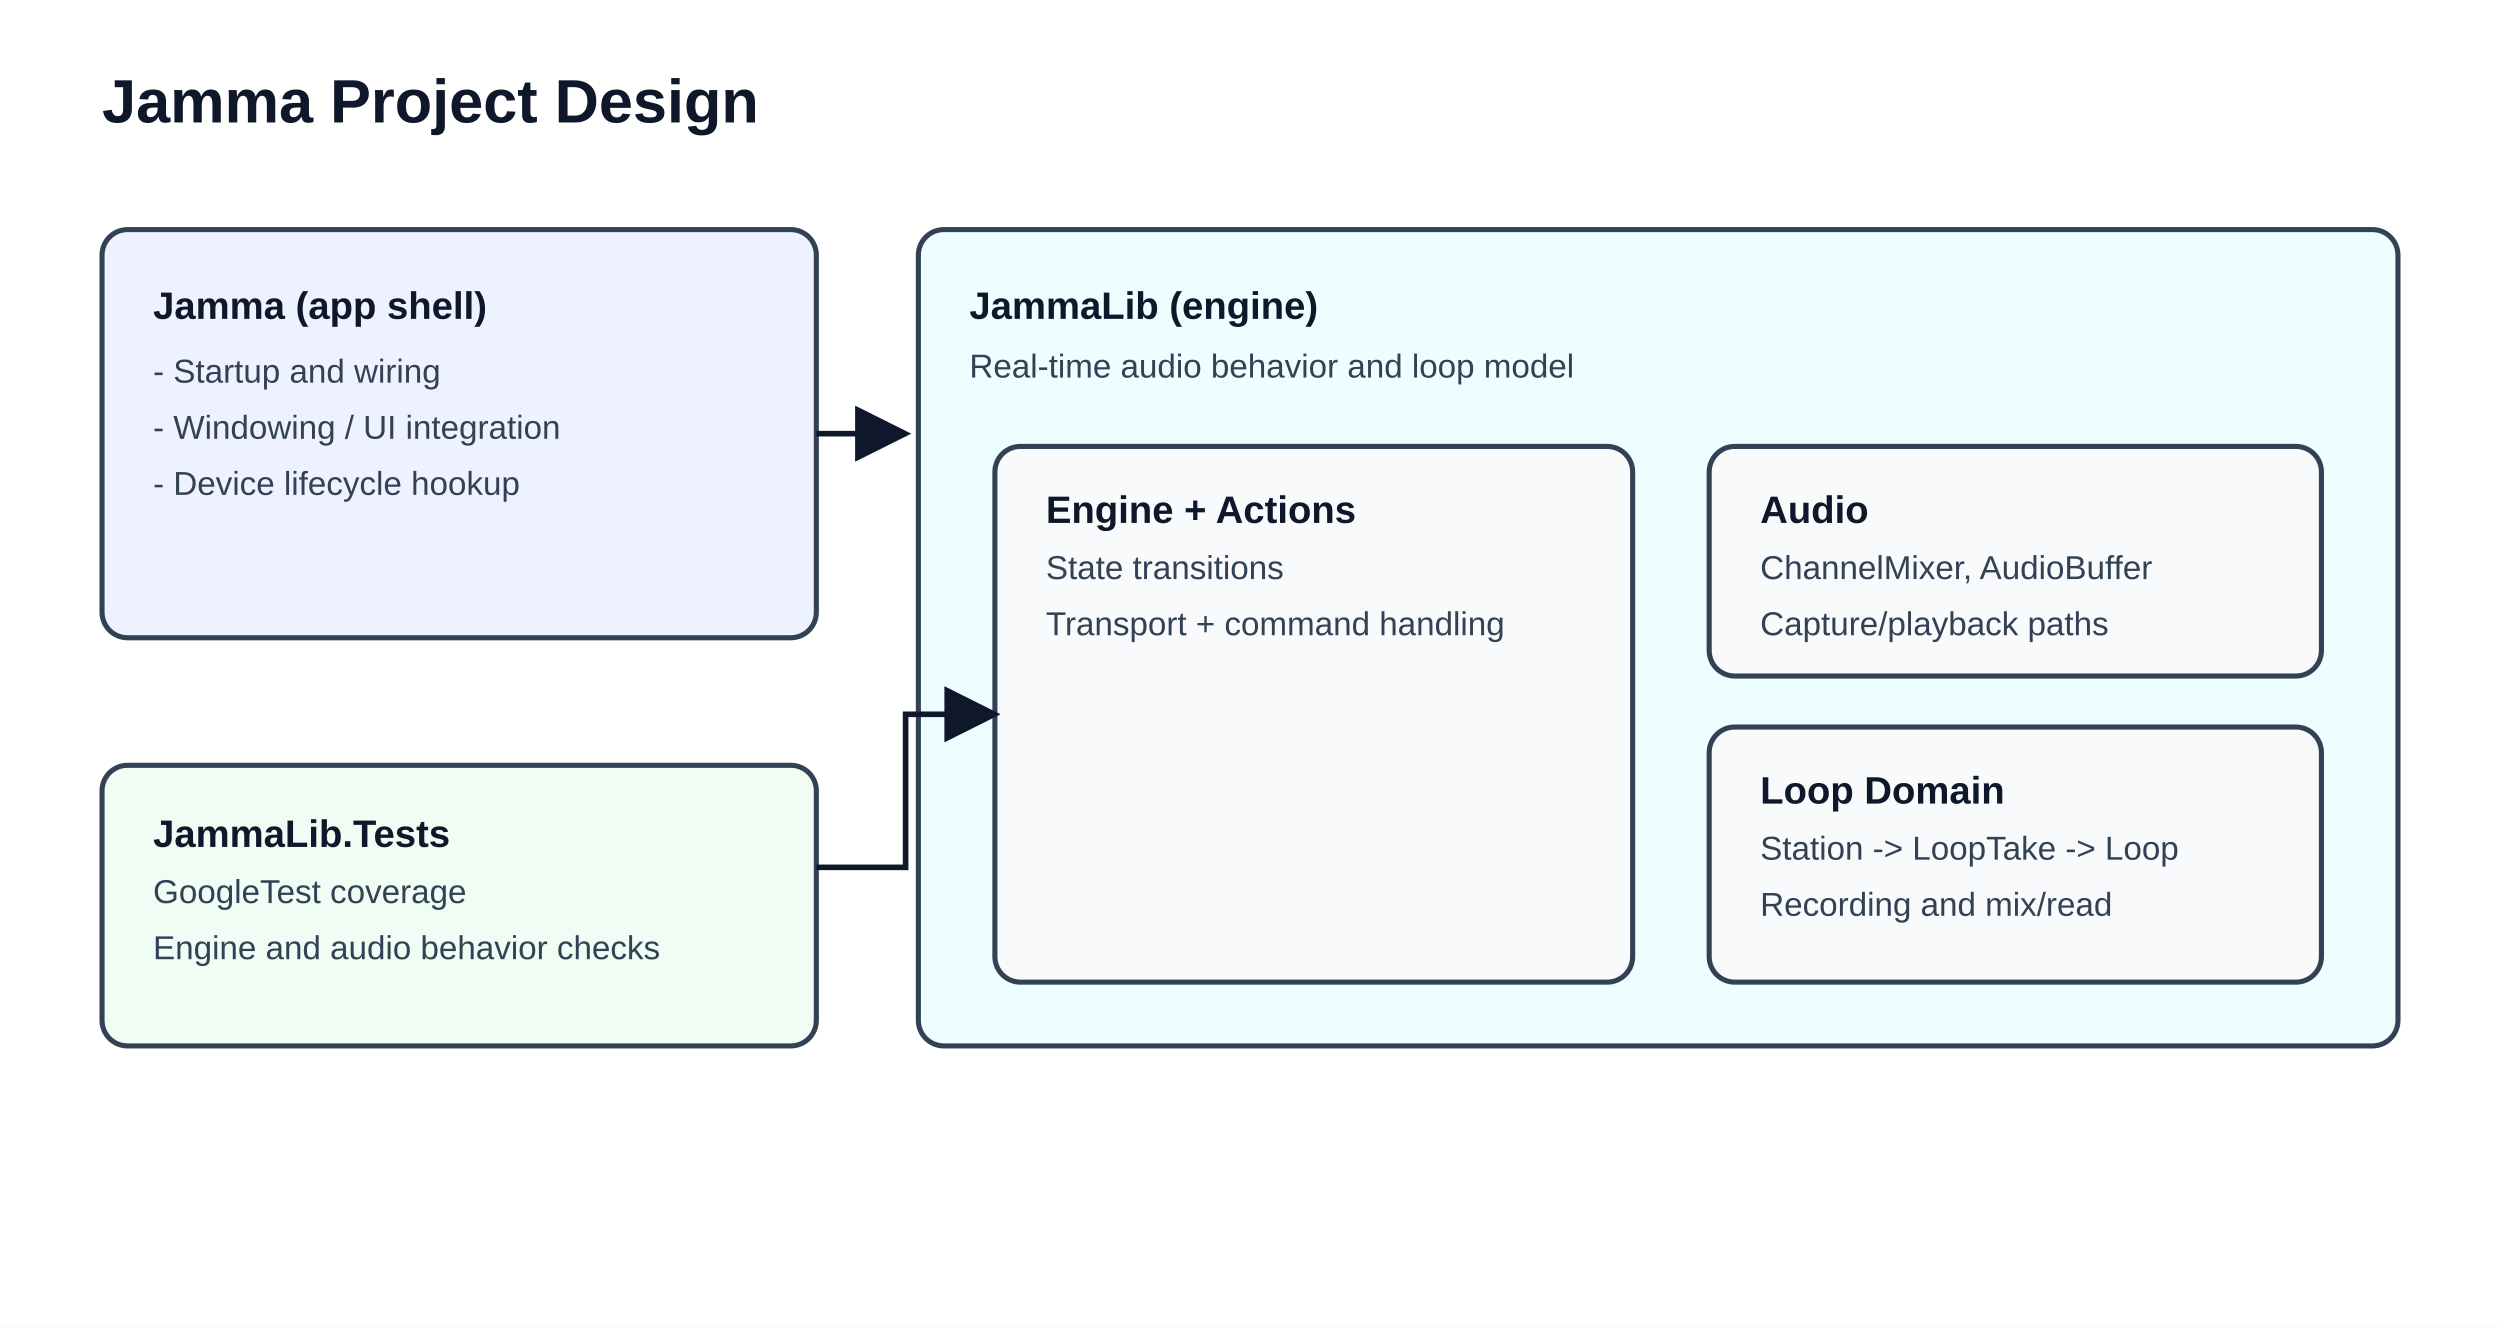
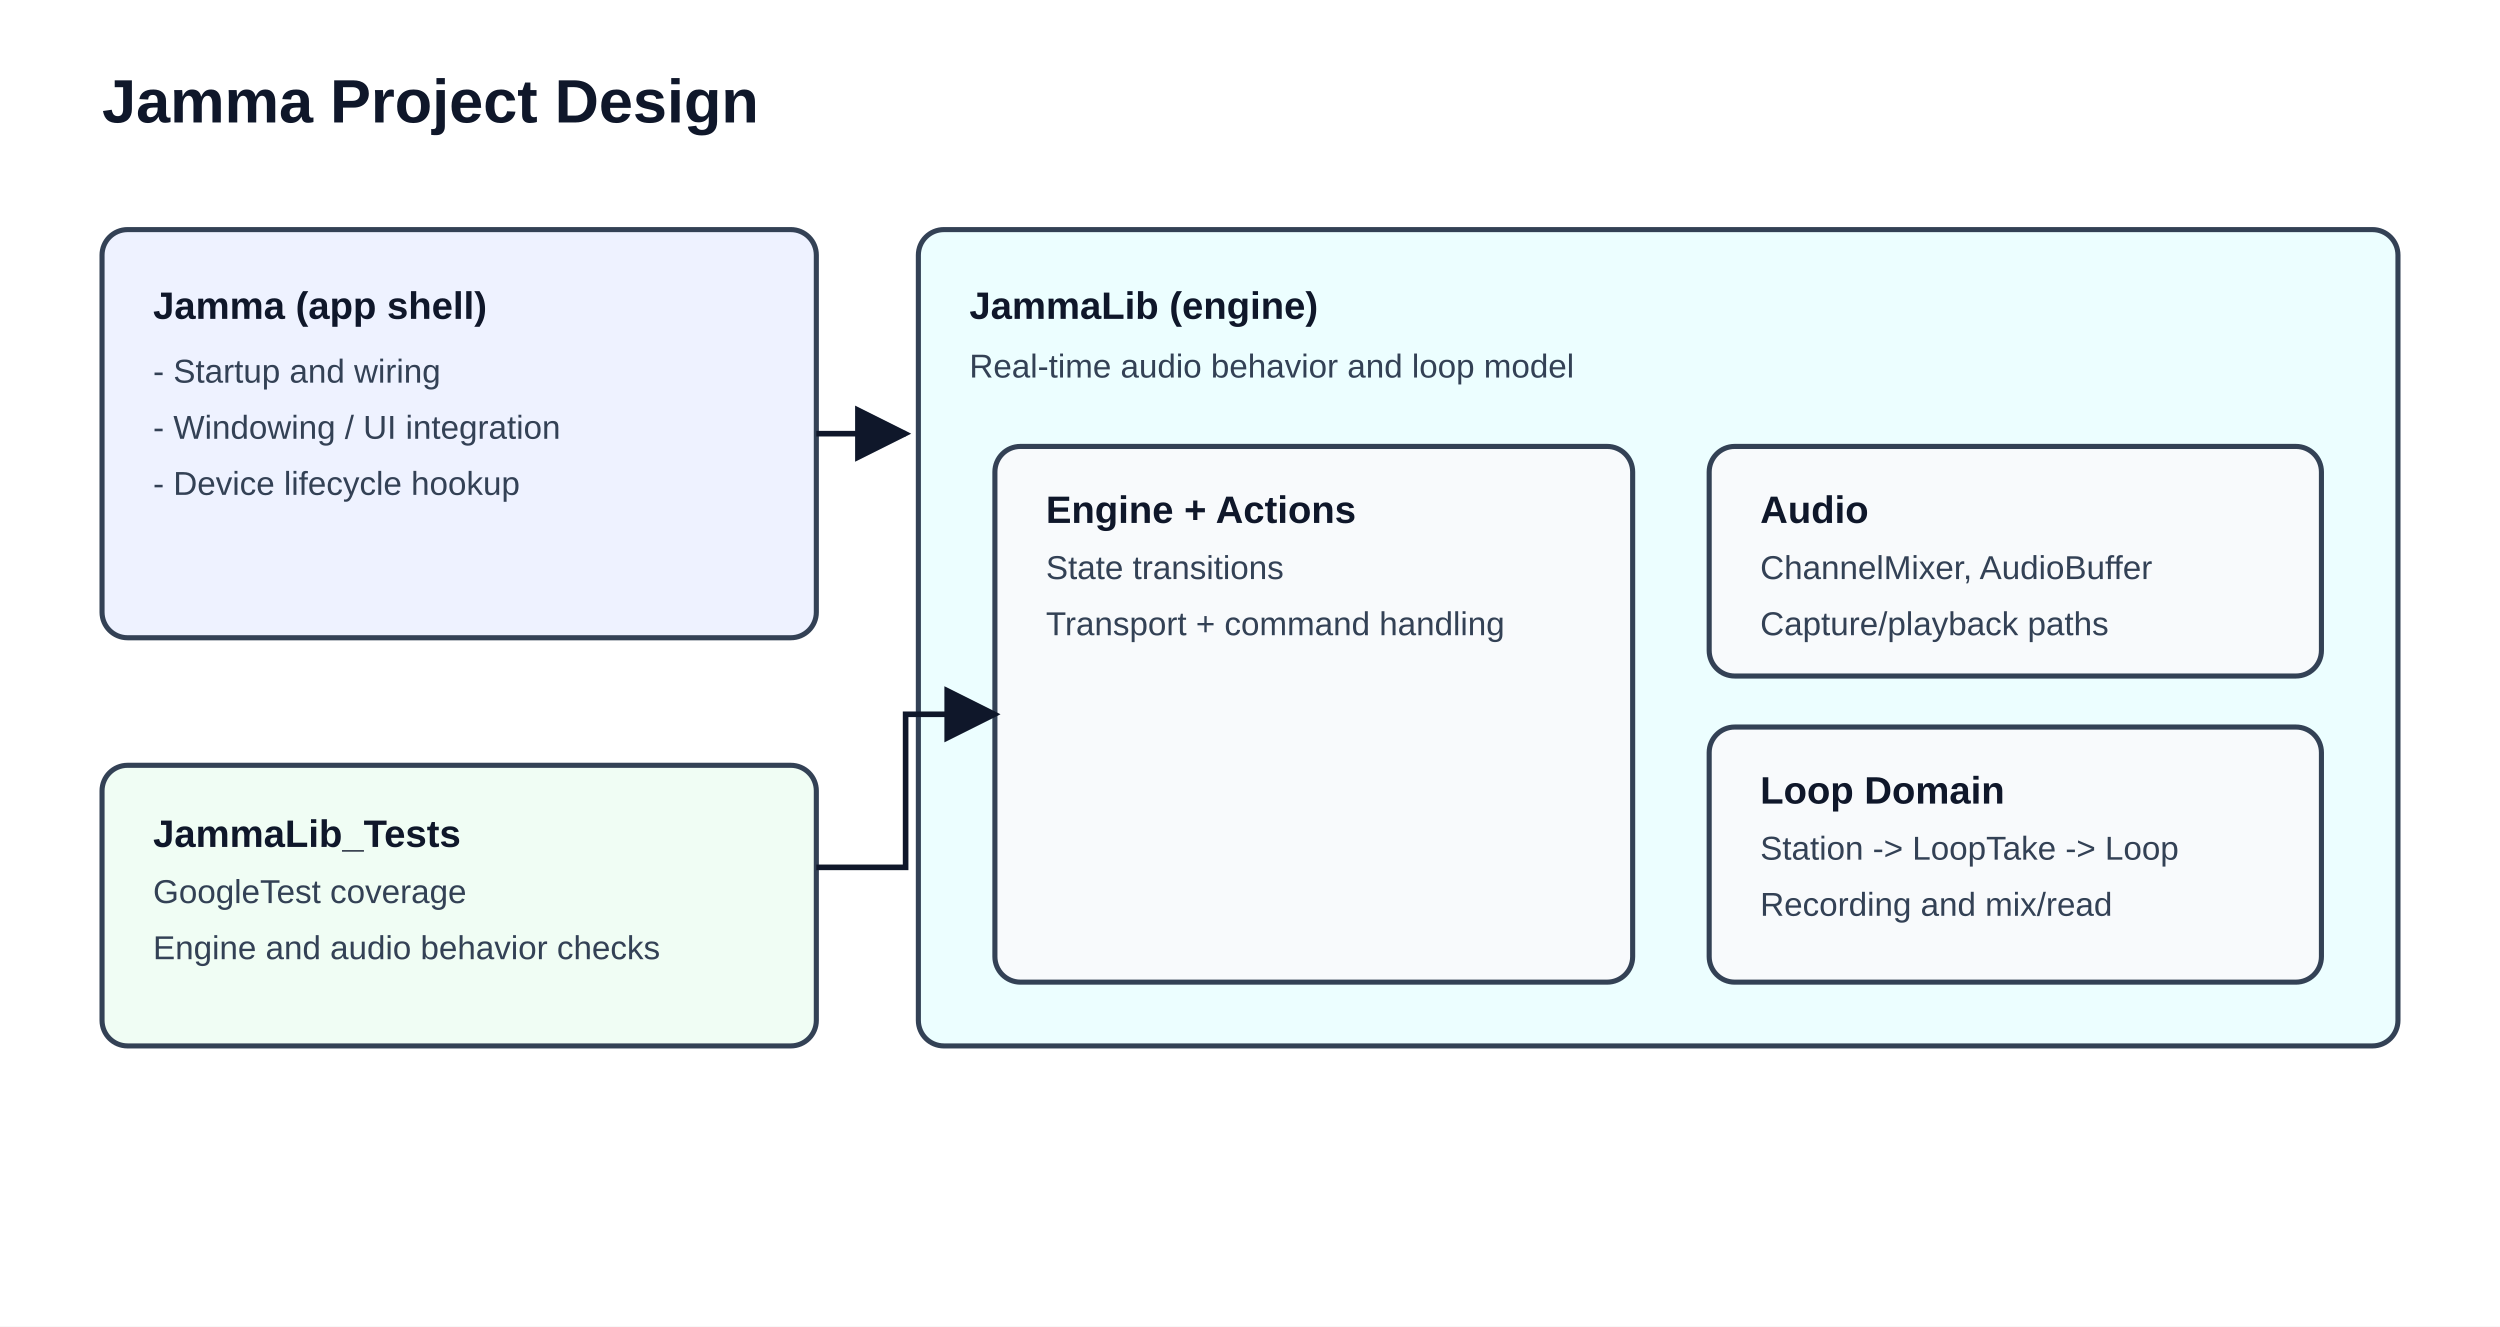
<svg xmlns="http://www.w3.org/2000/svg" width="980" height="520" viewBox="0 0 980 520" role="img" aria-labelledby="title desc">
  <defs>
    <style>
      .title { font: 700 24px 'Segoe UI', Arial, sans-serif; fill: #0f172a; }
      .label { font: 600 15px 'Segoe UI', Arial, sans-serif; fill: #0f172a; }
      .small { font: 400 13px 'Segoe UI', Arial, sans-serif; fill: #334155; }
      .box { fill: #f8fafc; stroke: #334155; stroke-width: 2; rx: 10; }
      .accent { fill: #eef2ff; }
      .engine { fill: #ecfeff; }
      .tests { fill: #f0fdf4; }
      .arrow { stroke: #0f172a; stroke-width: 2.2; fill: none; marker-end: url(#arrow); }
    </style>
    <marker id="arrow" markerWidth="10" markerHeight="10" refX="9" refY="5" orient="auto">
      <path d="M0,0 L10,5 L0,10 z" fill="#0f172a" />
    </marker>
  </defs>
  <rect x="0" y="0" width="980" height="520" fill="#ffffff" />
  <text x="40" y="48" class="title">Jamma Project Design</text>
  <rect class="box accent" x="40" y="90" width="280" height="160" />
  <text x="60" y="125" class="label">Jamma (app shell)</text>
  <text x="60" y="150" class="small">- Startup and wiring</text>
  <text x="60" y="172" class="small">- Windowing / UI integration</text>
  <text x="60" y="194" class="small">- Device lifecycle hookup</text>
  <rect class="box engine" x="360" y="90" width="580" height="320" />
  <text x="380" y="125" class="label">JammaLib (engine)</text>
  <text x="380" y="148" class="small">Real-time audio behavior and loop model</text>
  <rect class="box" x="390" y="175" width="250" height="210" />
  <text x="410" y="205" class="label">Engine + Actions</text>
  <text x="410" y="227" class="small">State transitions</text>
  <text x="410" y="249" class="small">Transport + command handling</text>
  <rect class="box" x="670" y="175" width="240" height="90" />
  <text x="690" y="205" class="label">Audio</text>
  <text x="690" y="227" class="small">ChannelMixer, AudioBuffer</text>
  <text x="690" y="249" class="small">Capture/playback paths</text>
  <rect class="box" x="670" y="285" width="240" height="100" />
  <text x="690" y="315" class="label">Loop Domain</text>
  <text x="690" y="337" class="small">Station -&gt; LoopTake -&gt; Loop</text>
  <text x="690" y="359" class="small">Recording and mix/read</text>
  <rect class="box tests" x="40" y="300" width="280" height="110" />
-   <text x="60" y="332" class="label">JammaLib.Tests</text>
+   <text x="60" y="332" class="label">JammaLib_Tests</text>
  <text x="60" y="354" class="small">GoogleTest coverage</text>
  <text x="60" y="376" class="small">Engine and audio behavior checks</text>
  <path class="arrow" d="M320 170 L355 170" />
  <path class="arrow" d="M320 340 L355 340 L355 280 L390 280" />
</svg>
